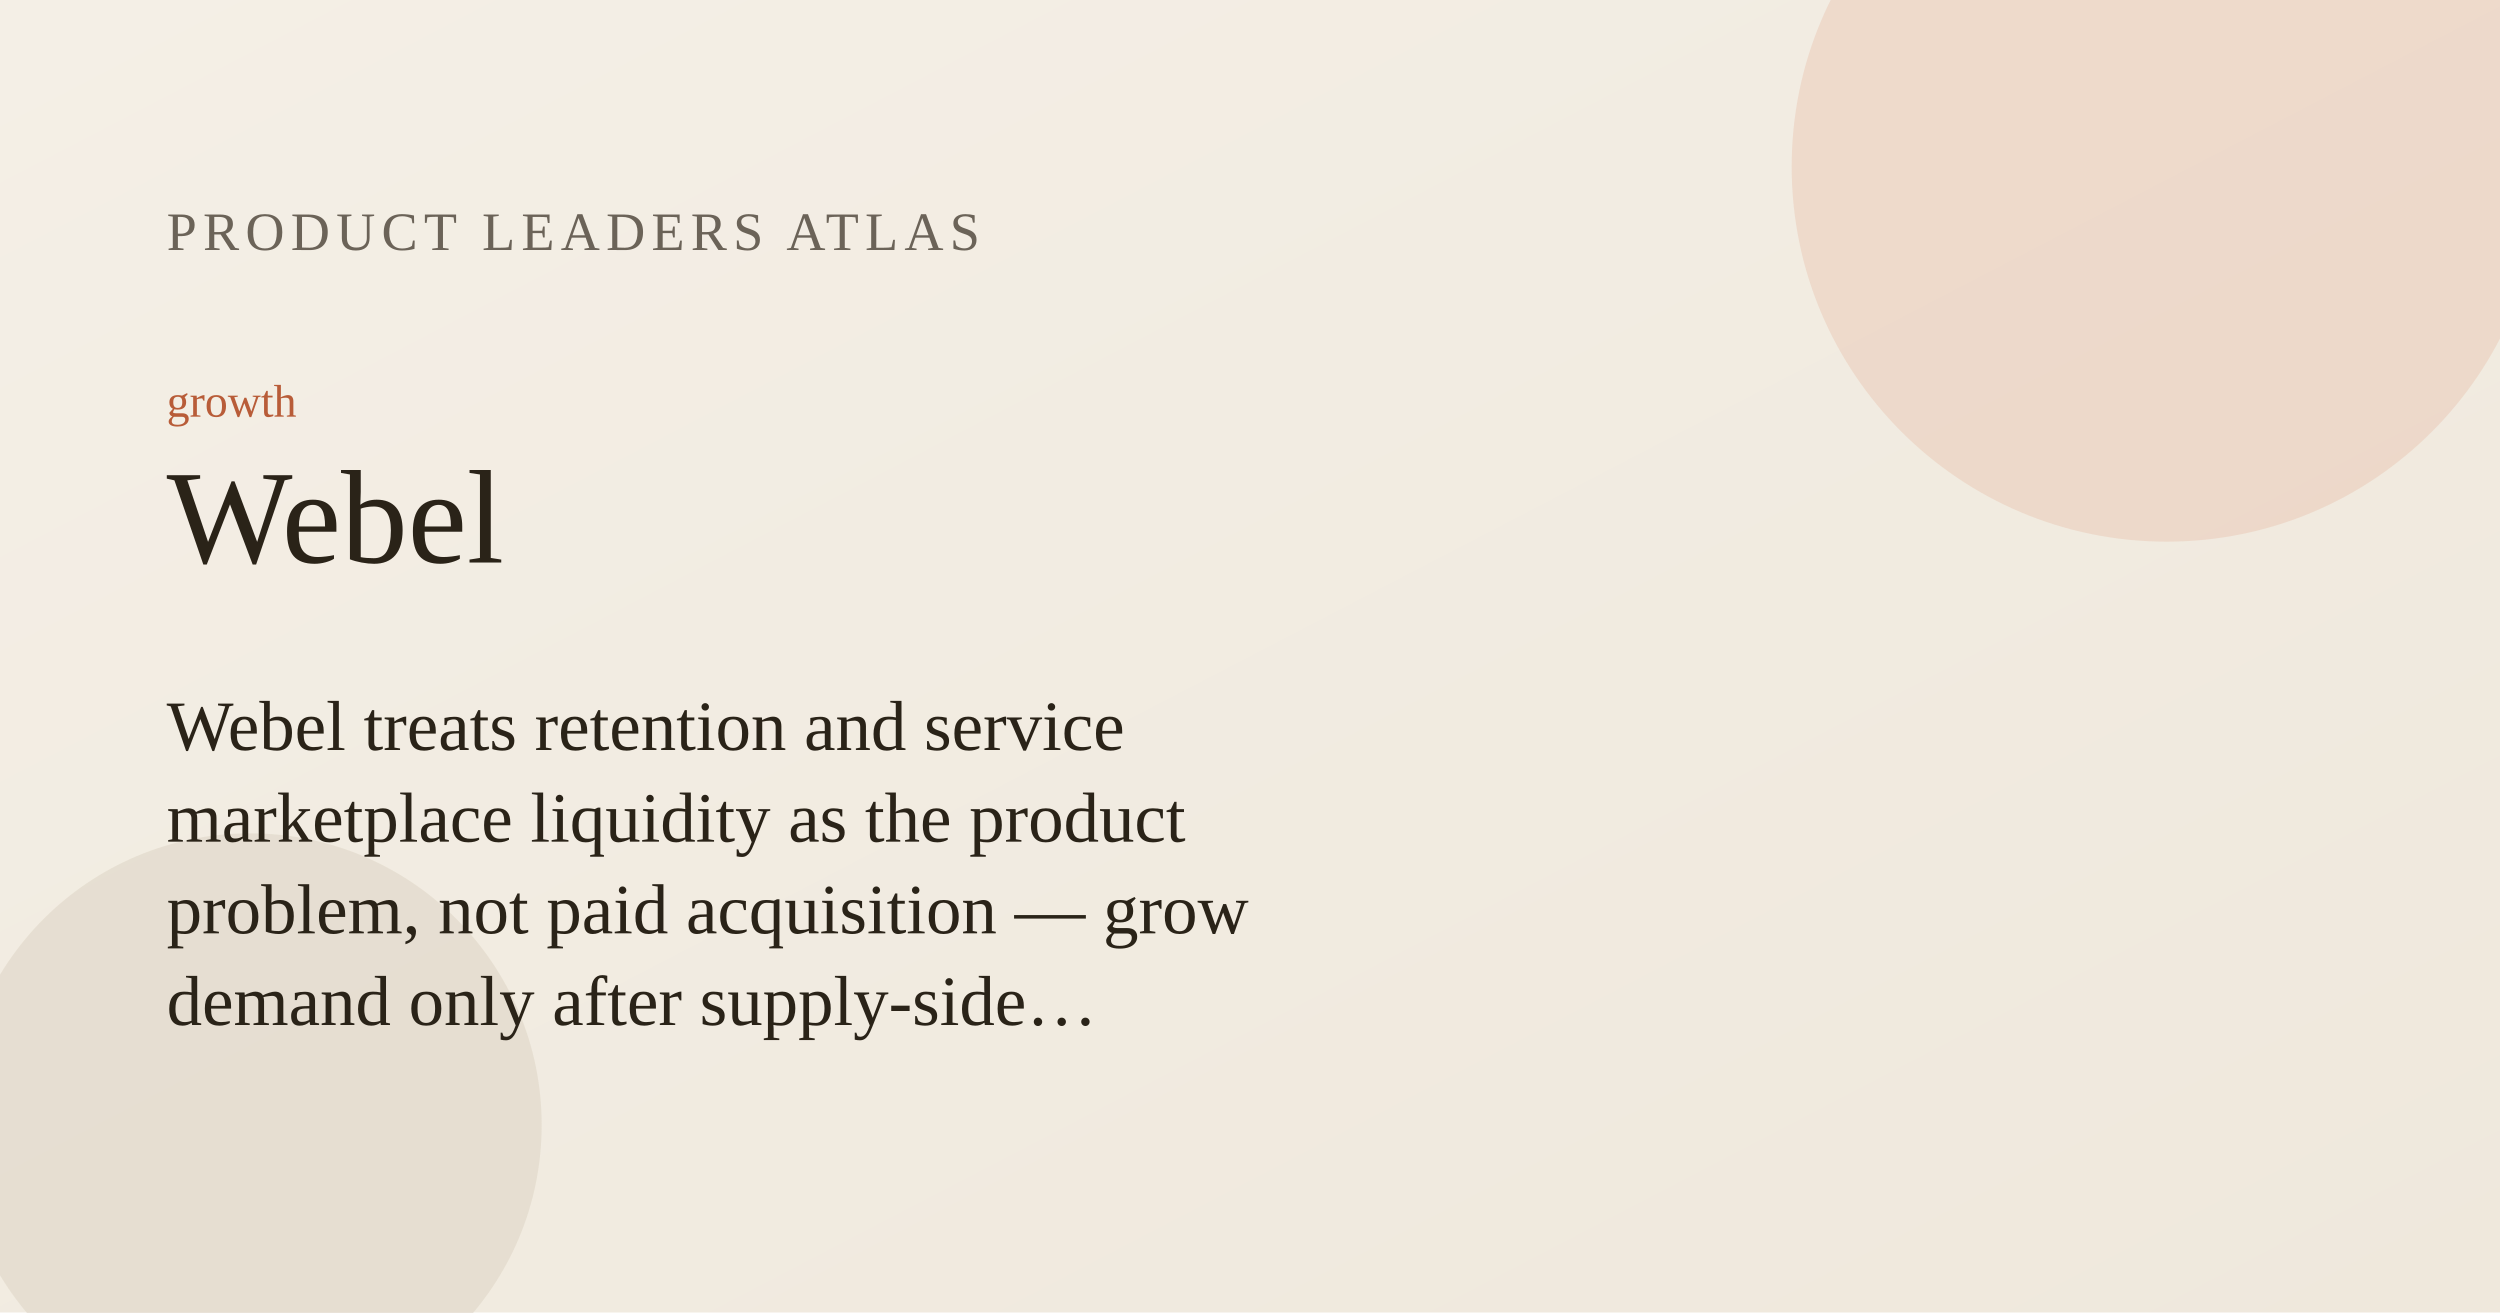
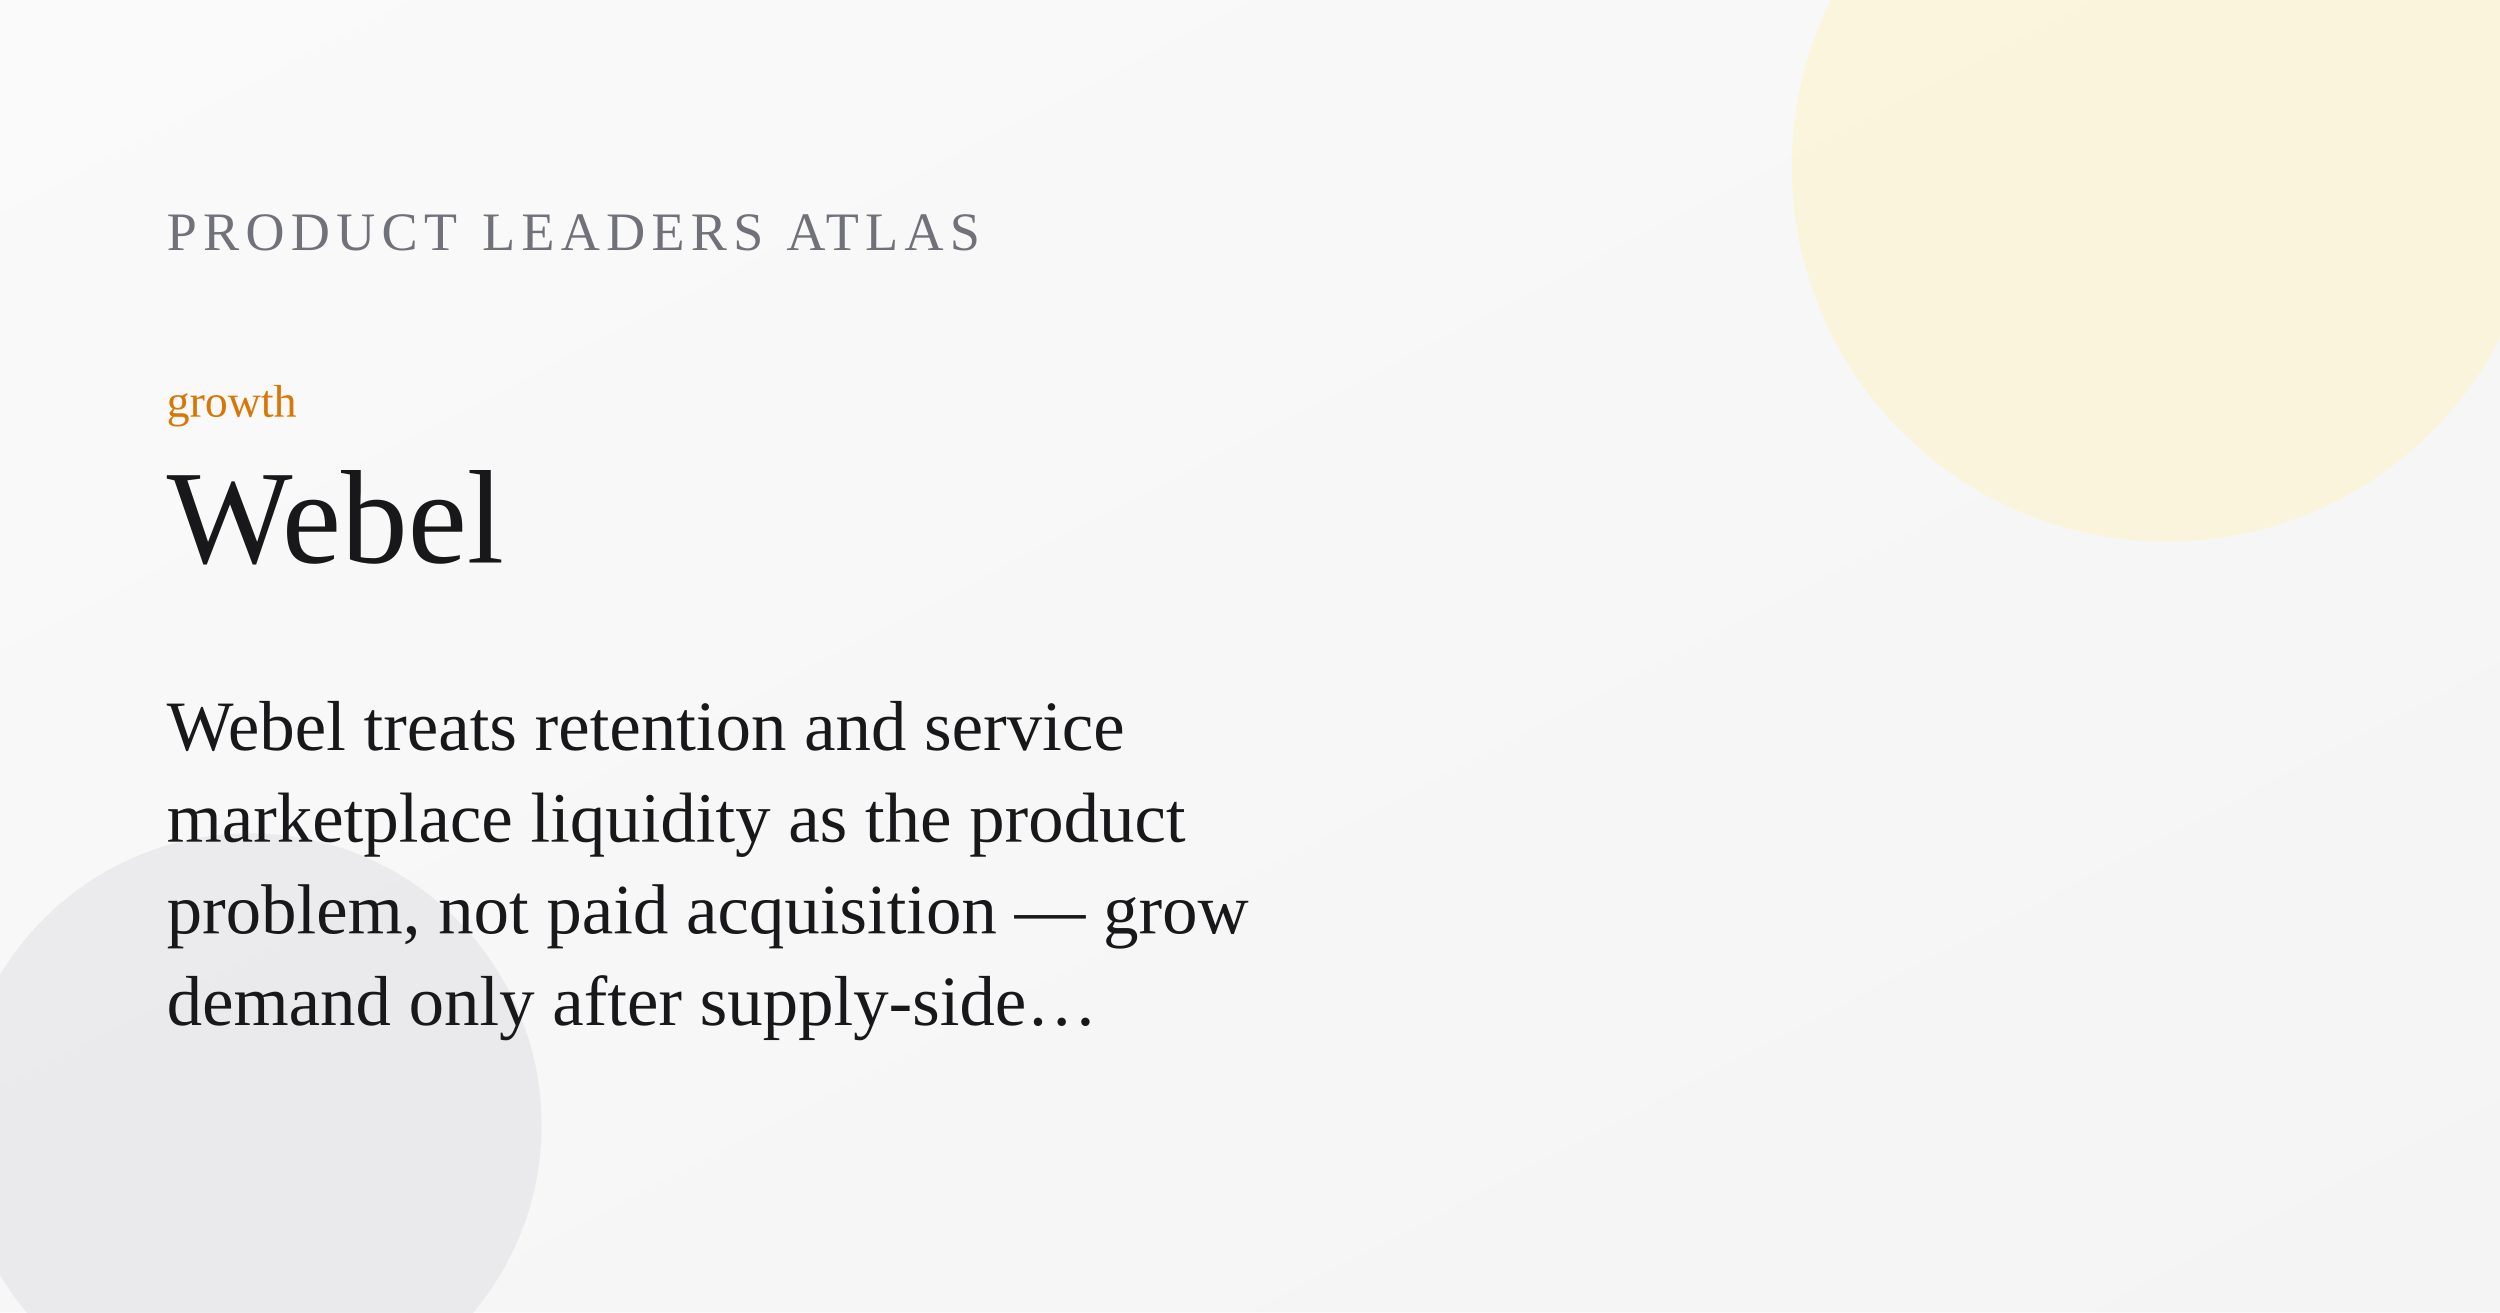
<svg xmlns="http://www.w3.org/2000/svg" width="1200" height="630" viewBox="0 0 1200 630" role="img" aria-label="Webel">
  <defs>
    <linearGradient id="bg" x1="0" y1="0" x2="1" y2="1">
-       <stop offset="0%" stop-color="#f4efe6" />
-       <stop offset="100%" stop-color="#efe8dc" />
+       <stop offset="0%" stop-color="#fafafa" />
+       <stop offset="100%" stop-color="#f4f4f5" />
    </linearGradient>
  </defs>
  <rect width="1200" height="630" fill="url(#bg)" />
-   <circle cx="1040" cy="80" r="180" fill="#e8c4b0" opacity="0.45" />
-   <circle cx="120" cy="540" r="140" fill="#ddd4c4" opacity="0.55" />
-   <text x="80" y="120" font-family="Georgia, 'Times New Roman', serif" font-size="26" fill="#6b6358" letter-spacing="3">PRODUCT LEADERS ATLAS</text>
-   <text x="80" y="200" font-family="Georgia, 'Times New Roman', serif" font-size="22" fill="#b85c38">growth</text>
-   <text x="80" y="270" font-family="Georgia, 'Times New Roman', serif" font-size="64" fill="#2a2318">Webel</text>
-   <text x="80" y="360" font-family="Georgia, 'Times New Roman', serif" font-size="34" fill="#2a2318">
+   <circle cx="1040" cy="80" r="180" fill="#fef3c7" opacity="0.55" />
+   <circle cx="120" cy="540" r="140" fill="#e4e4e7" opacity="0.65" />
+   <text x="80" y="120" font-family="Georgia, 'Times New Roman', serif" font-size="26" fill="#71717a" letter-spacing="3">PRODUCT LEADERS ATLAS</text>
+   <text x="80" y="200" font-family="Georgia, 'Times New Roman', serif" font-size="22" fill="#d97706">growth</text>
+   <text x="80" y="270" font-family="Georgia, 'Times New Roman', serif" font-size="64" fill="#18181b">Webel</text>
+   <text x="80" y="360" font-family="Georgia, 'Times New Roman', serif" font-size="34" fill="#18181b">
    <tspan x="80" dy="0">Webel treats retention and service</tspan>
    <tspan x="80" dy="44">marketplace liquidity as the product</tspan>
    <tspan x="80" dy="44">problem, not paid acquisition — grow</tspan>
    <tspan x="80" dy="44">demand only after supply-side…</tspan>
  </text>
</svg>
